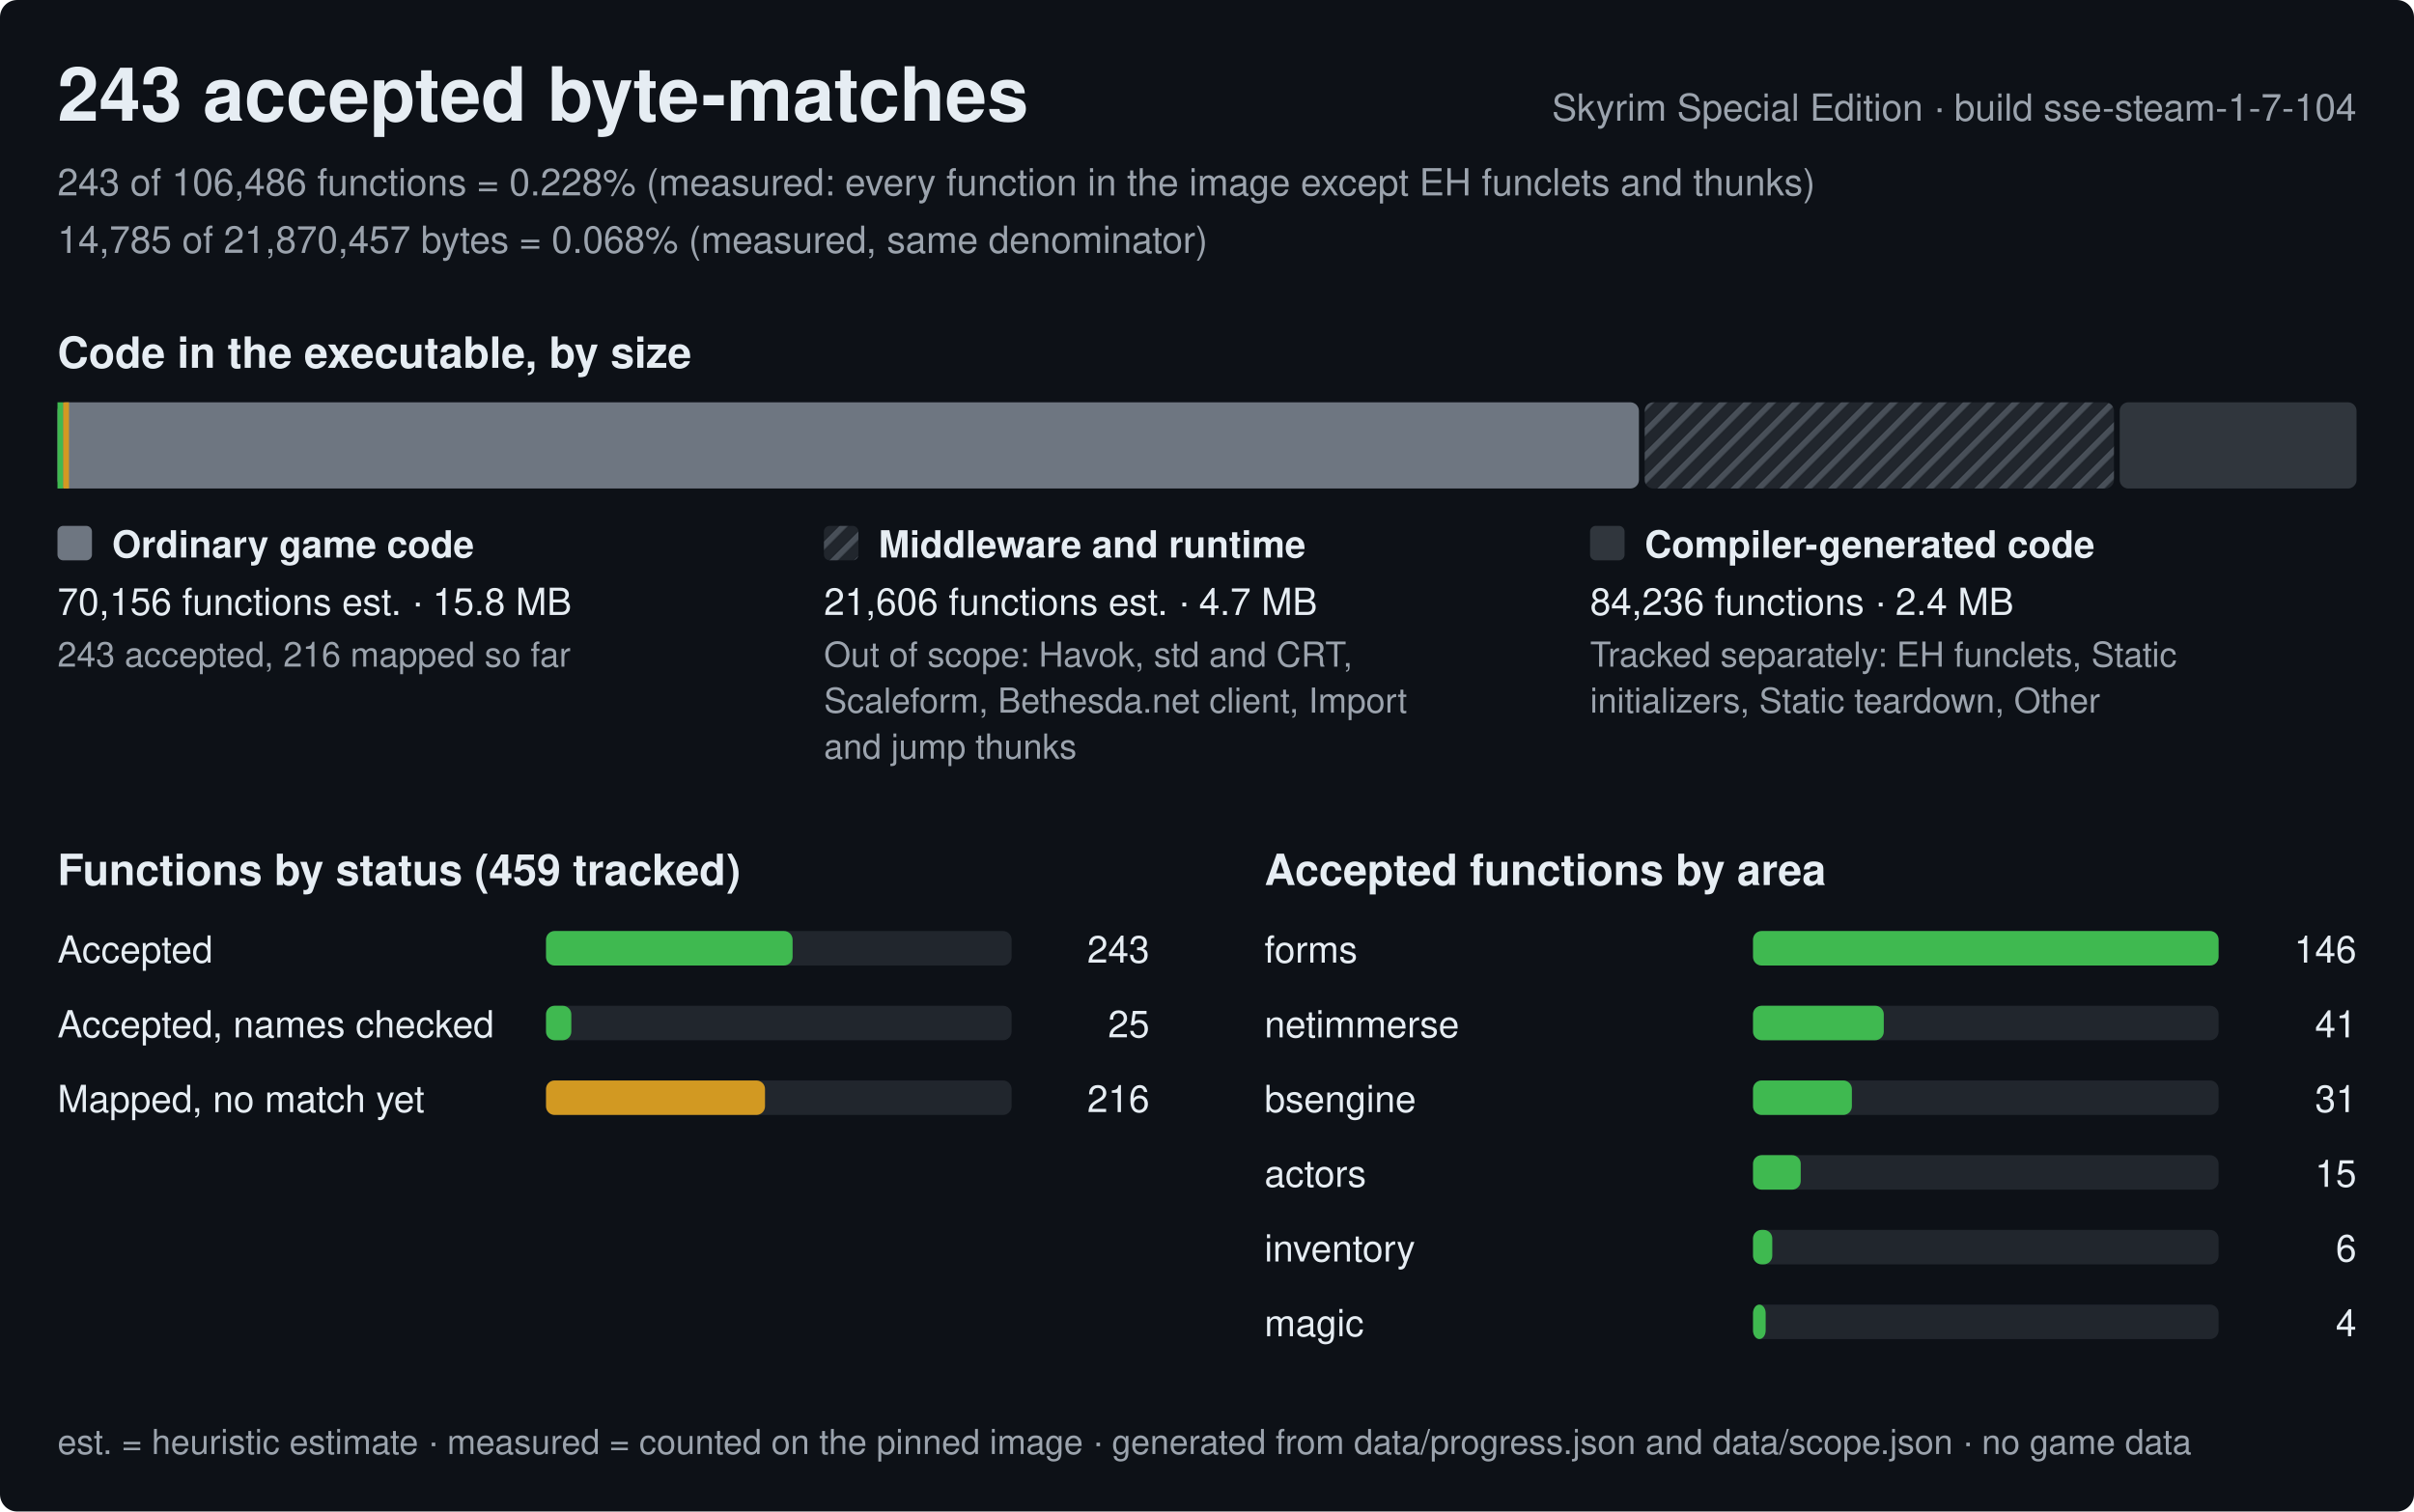
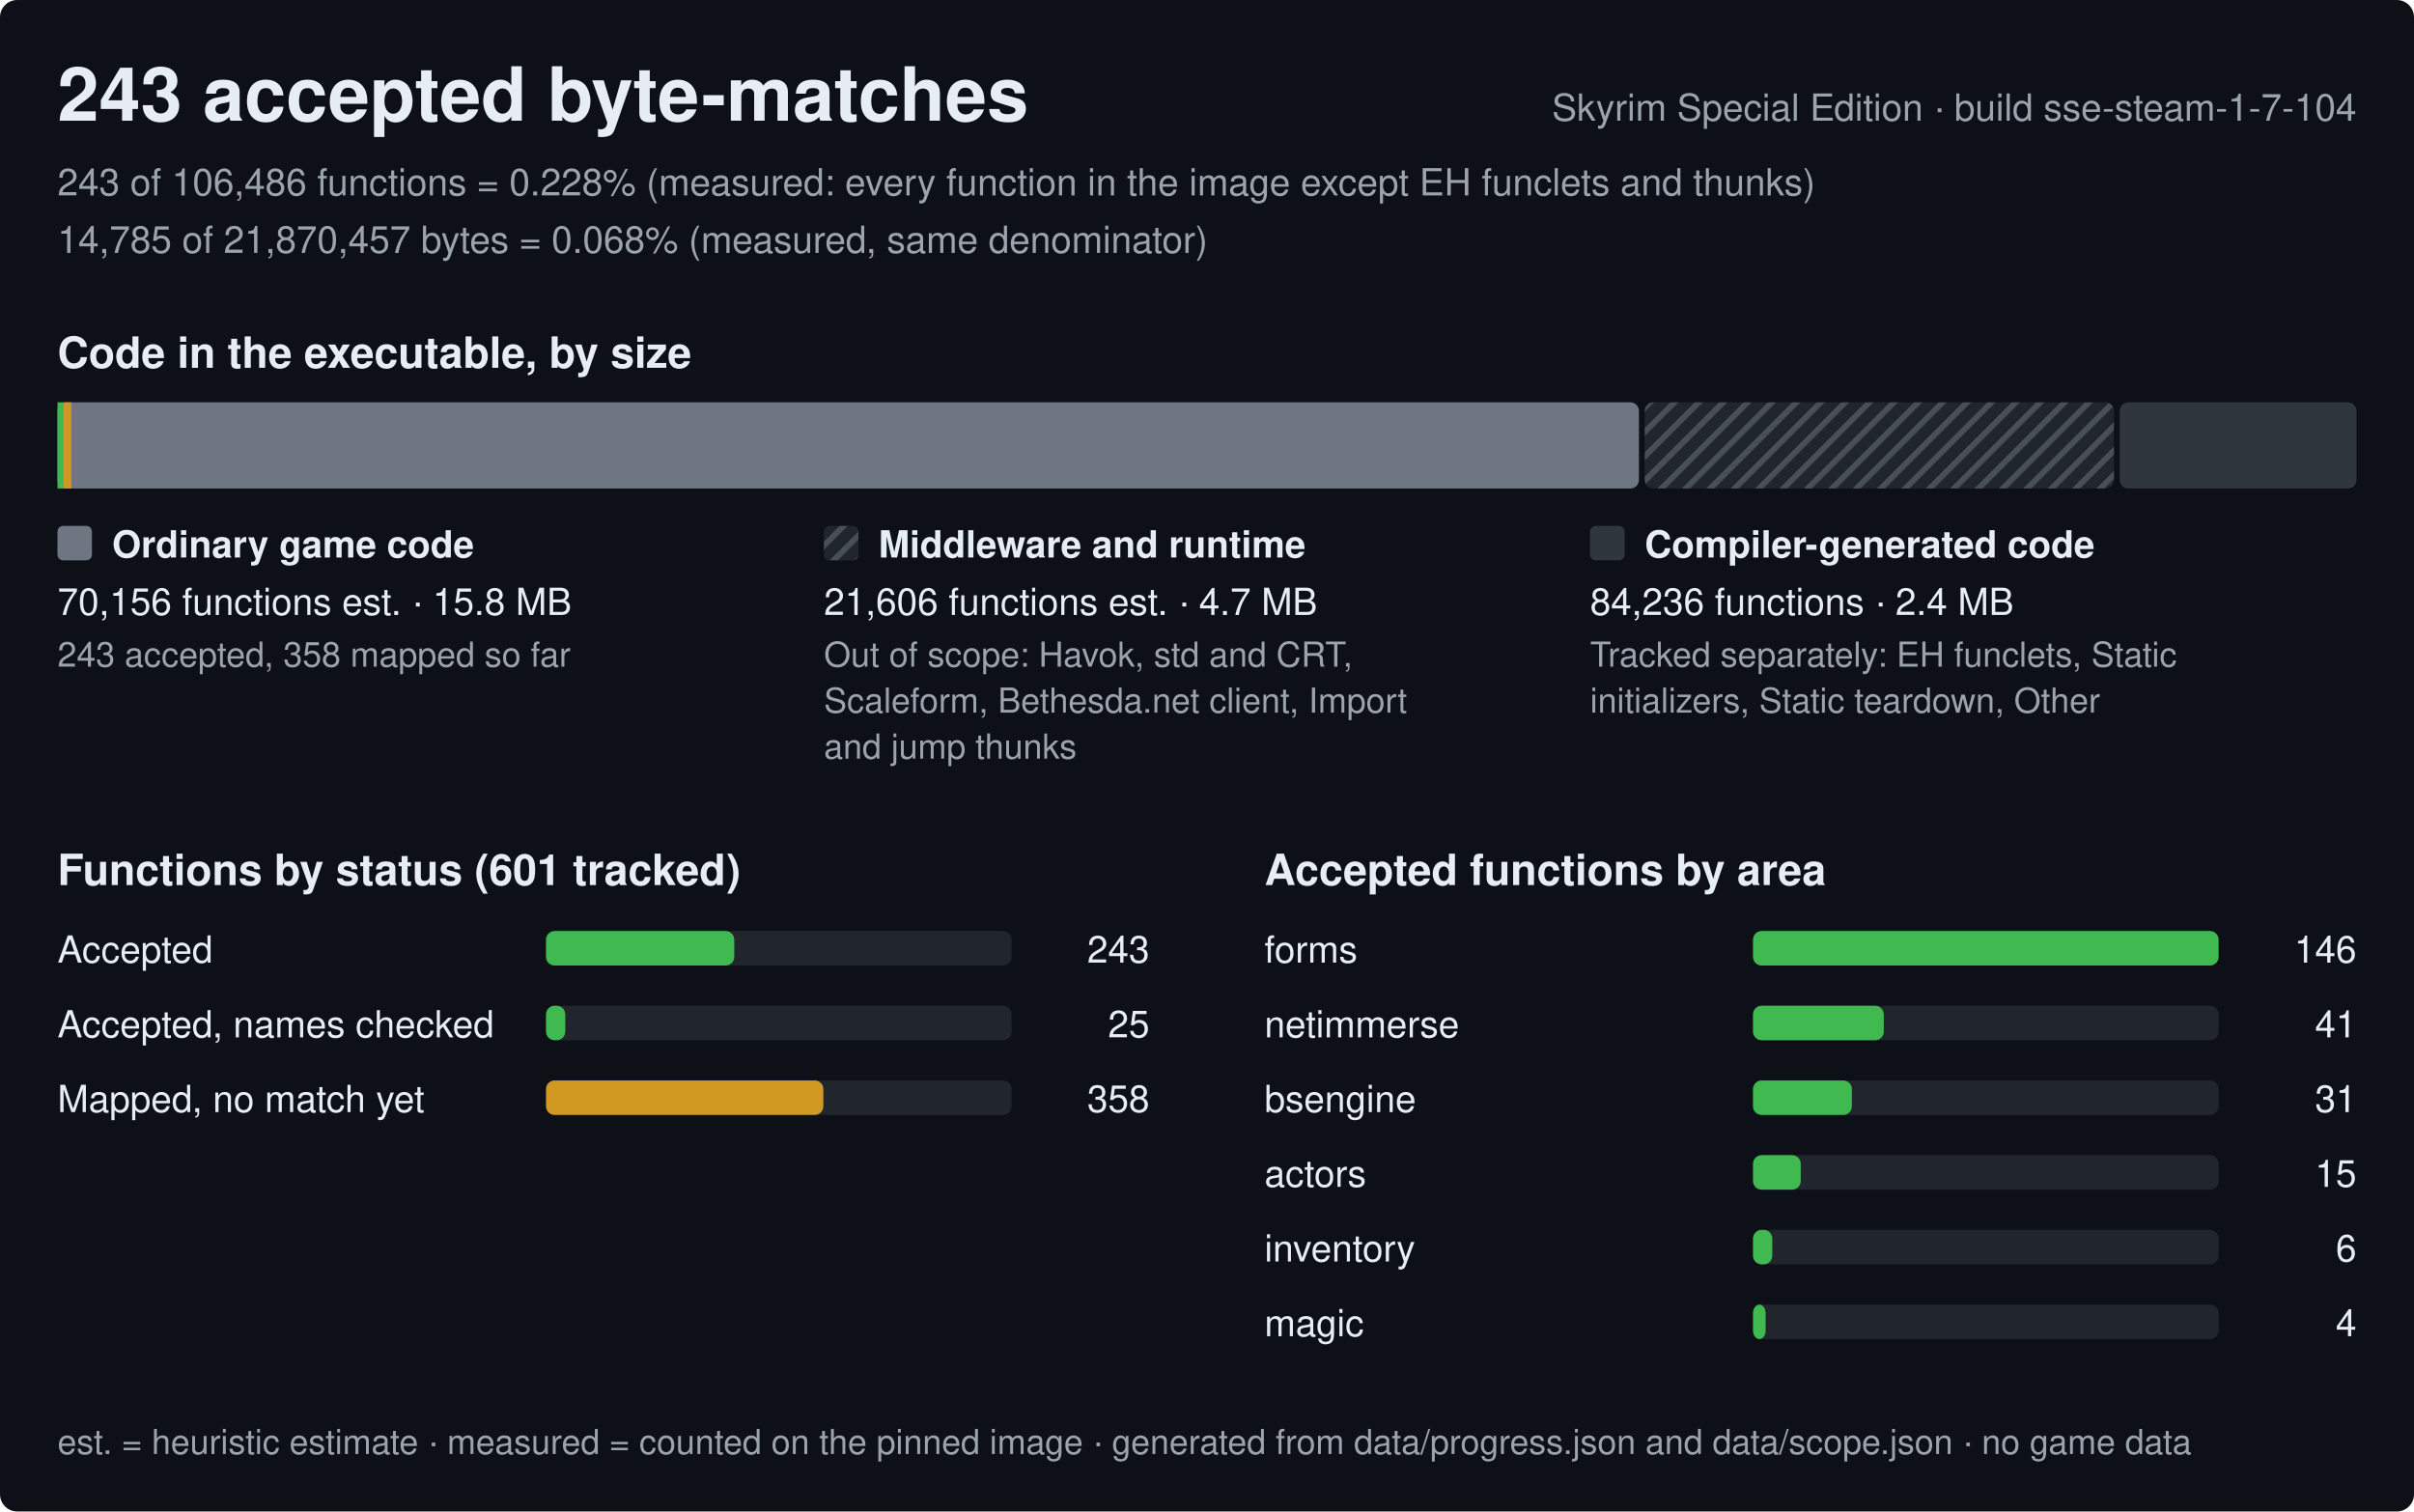
<svg xmlns="http://www.w3.org/2000/svg" width="840" height="526" viewBox="0 0 840 526" role="img" aria-label="Progress of the Skyrim Special Edition byte-matching reconstruction, build sse-steam-1-7-104">
  <style>text{font-family:-apple-system,BlinkMacSystemFont,'Segoe UI',Helvetica,Arial,sans-serif;fill:#e6edf3;white-space:pre}.h{font-size:26px;font-weight:600}.st{font-size:15px;font-weight:600}.lb{font-size:13px;font-weight:600}.bl{font-size:12px;font-weight:600;stroke:#0d1117;stroke-width:3px;paint-order:stroke;stroke-linejoin:round}.rl{font-size:13px}.fn{font-size:12px;fill:#9ba3ad}.mu{fill:#9ba3ad}</style>
  <defs>
    <pattern id="hx" width="6" height="6" patternUnits="userSpaceOnUse" patternTransform="rotate(45)">
      <rect width="6" height="6" fill="#21262d" />
      <rect width="2" height="6" fill="#484f58" />
    </pattern>
  </defs>
  <rect width="840" height="526" rx="6" fill="#0d1117" />
  <text x="20" y="42" class="h">243 accepted byte-matches</text>
  <text x="820" y="42" class="rl mu" text-anchor="end">Skyrim Special Edition · build sse-steam-1-7-104</text>
  <text x="20" y="68" class="rl mu">243 of 106,486 functions = 0.228% (measured: every function in the image except EH funclets and thunks)</text>
  <text x="20" y="88" class="rl mu">14,785 of 21,870,457 bytes = 0.068% (measured, same denominator)</text>
  <text x="20" y="128" class="st">Code in the executable, by size</text>
  <rect x="20" y="140" width="550.3" height="30" rx="3" fill="#6e7681" />
  <rect x="20" y="140" width="2" height="30" fill="#3fb950" />
-   <rect x="22" y="140" width="2" height="30" fill="#d29922" />
+   <rect x="22" y="140" width="2.8" height="30" fill="#d29922" />
  <rect x="572.3" y="140" width="163.3" height="30" rx="3" fill="url(#hx)" />
  <rect x="737.6" y="140" width="82.4" height="30" rx="3" fill="#30363d" />
  <rect x="20" y="183" width="12" height="12" rx="2" fill="#6e7681" />
  <text x="39" y="194" class="lb">Ordinary game code</text>
  <text x="20" y="214" class="rl">70,156 functions est. · 15.8 MB</text>
-   <text x="20" y="232" class="fn">243 accepted, 216 mapped so far</text>
+   <text x="20" y="232" class="fn">243 accepted, 358 mapped so far</text>
  <rect x="286.7" y="183" width="12" height="12" rx="2" fill="url(#hx)" />
  <text x="305.7" y="194" class="lb">Middleware and runtime</text>
  <text x="286.7" y="214" class="rl">21,606 functions est. · 4.7 MB</text>
  <text x="286.7" y="232" class="fn">Out of scope: Havok, std and CRT,</text>
  <text x="286.7" y="248" class="fn">Scaleform, Bethesda.net client, Import</text>
  <text x="286.7" y="264" class="fn">and jump thunks</text>
  <rect x="553.3" y="183" width="12" height="12" rx="2" fill="#30363d" />
  <text x="572.3" y="194" class="lb">Compiler-generated code</text>
  <text x="553.3" y="214" class="rl">84,236 functions · 2.4 MB</text>
  <text x="553.3" y="232" class="fn">Tracked separately: EH funclets, Static</text>
  <text x="553.3" y="248" class="fn">initializers, Static teardown, Other</text>
-   <text x="20" y="308" class="st">Functions by status (459 tracked)</text>
+   <text x="20" y="308" class="st">Functions by status (601 tracked)</text>
  <text x="20" y="335" class="rl">Accepted</text>
  <rect x="190" y="324" width="162.0" height="12" rx="3" fill="#21262d" />
-   <rect x="190" y="324" width="85.8" height="12" rx="3" fill="#3fb950" />
+   <rect x="190" y="324" width="65.5" height="12" rx="3" fill="#3fb950" />
  <text x="400.0" y="335" class="rl" text-anchor="end">243</text>
  <text x="20" y="361" class="rl">Accepted, names checked</text>
  <rect x="190" y="350" width="162.0" height="12" rx="3" fill="#21262d" />
-   <rect x="190" y="350" width="8.8" height="12" rx="3" fill="#3fb950" />
+   <rect x="190" y="350" width="6.7" height="12" rx="3" fill="#3fb950" />
  <text x="400.0" y="361" class="rl" text-anchor="end">25</text>
  <text x="20" y="387" class="rl">Mapped, no match yet</text>
  <rect x="190" y="376" width="162.0" height="12" rx="3" fill="#21262d" />
-   <rect x="190" y="376" width="76.2" height="12" rx="3" fill="#d29922" />
-   <text x="400.0" y="387" class="rl" text-anchor="end">216</text>
+   <rect x="190" y="376" width="96.5" height="12" rx="3" fill="#d29922" />
+   <text x="400.0" y="387" class="rl" text-anchor="end">358</text>
  <text x="440.0" y="308" class="st">Accepted functions by area</text>
  <text x="440.0" y="335" class="rl">forms</text>
  <rect x="610.0" y="324" width="162.0" height="12" rx="3" fill="#21262d" />
  <rect x="610.0" y="324" width="162" height="12" rx="3" fill="#3fb950" />
  <text x="820.0" y="335" class="rl" text-anchor="end">146</text>
  <text x="440.0" y="361" class="rl">netimmerse</text>
  <rect x="610.0" y="350" width="162.0" height="12" rx="3" fill="#21262d" />
  <rect x="610.0" y="350" width="45.5" height="12" rx="3" fill="#3fb950" />
  <text x="820.0" y="361" class="rl" text-anchor="end">41</text>
  <text x="440.0" y="387" class="rl">bsengine</text>
  <rect x="610.0" y="376" width="162.0" height="12" rx="3" fill="#21262d" />
  <rect x="610.0" y="376" width="34.4" height="12" rx="3" fill="#3fb950" />
  <text x="820.0" y="387" class="rl" text-anchor="end">31</text>
  <text x="440.0" y="413" class="rl">actors</text>
  <rect x="610.0" y="402" width="162.0" height="12" rx="3" fill="#21262d" />
  <rect x="610.0" y="402" width="16.6" height="12" rx="3" fill="#3fb950" />
  <text x="820.0" y="413" class="rl" text-anchor="end">15</text>
  <text x="440.0" y="439" class="rl">inventory</text>
  <rect x="610.0" y="428" width="162.0" height="12" rx="3" fill="#21262d" />
  <rect x="610.0" y="428" width="6.7" height="12" rx="3" fill="#3fb950" />
  <text x="820.0" y="439" class="rl" text-anchor="end">6</text>
  <text x="440.0" y="465" class="rl">magic</text>
  <rect x="610.0" y="454" width="162.0" height="12" rx="3" fill="#21262d" />
  <rect x="610.0" y="454" width="4.4" height="12" rx="3" fill="#3fb950" />
  <text x="820.0" y="465" class="rl" text-anchor="end">4</text>
  <text x="20" y="506" class="fn">est. = heuristic estimate · measured = counted on the pinned image · generated from data/progress.json and data/scope.json · no game data</text>
</svg>
